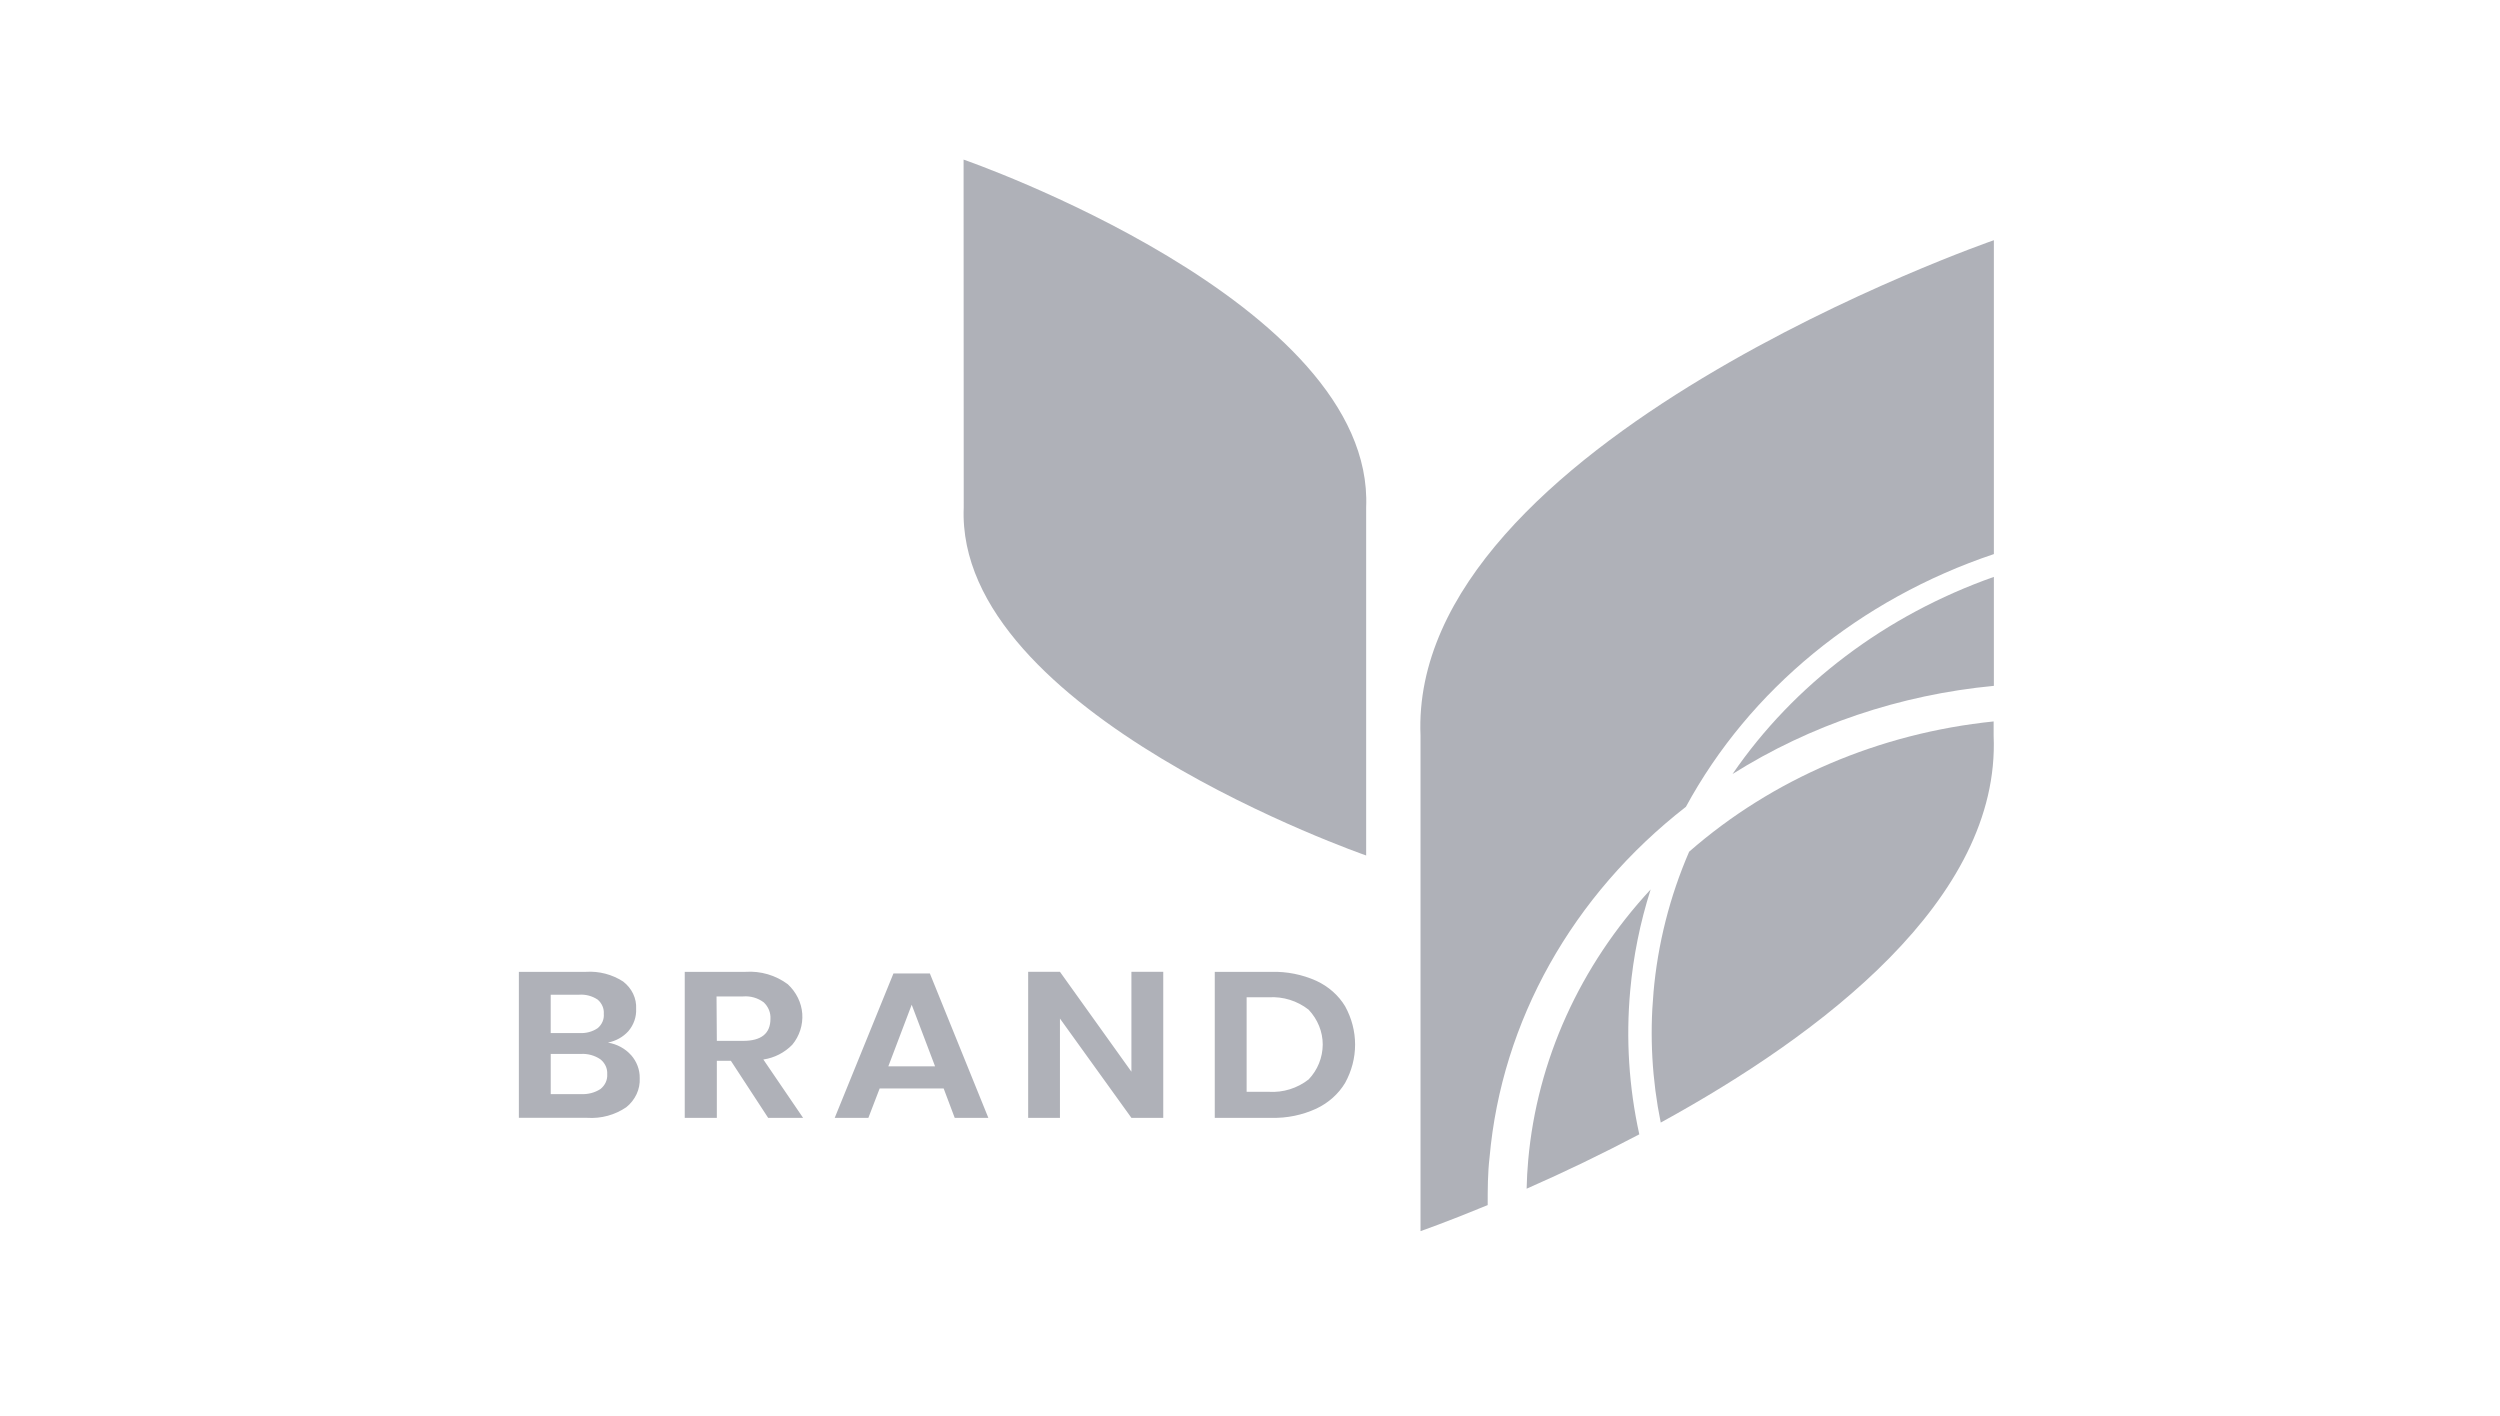
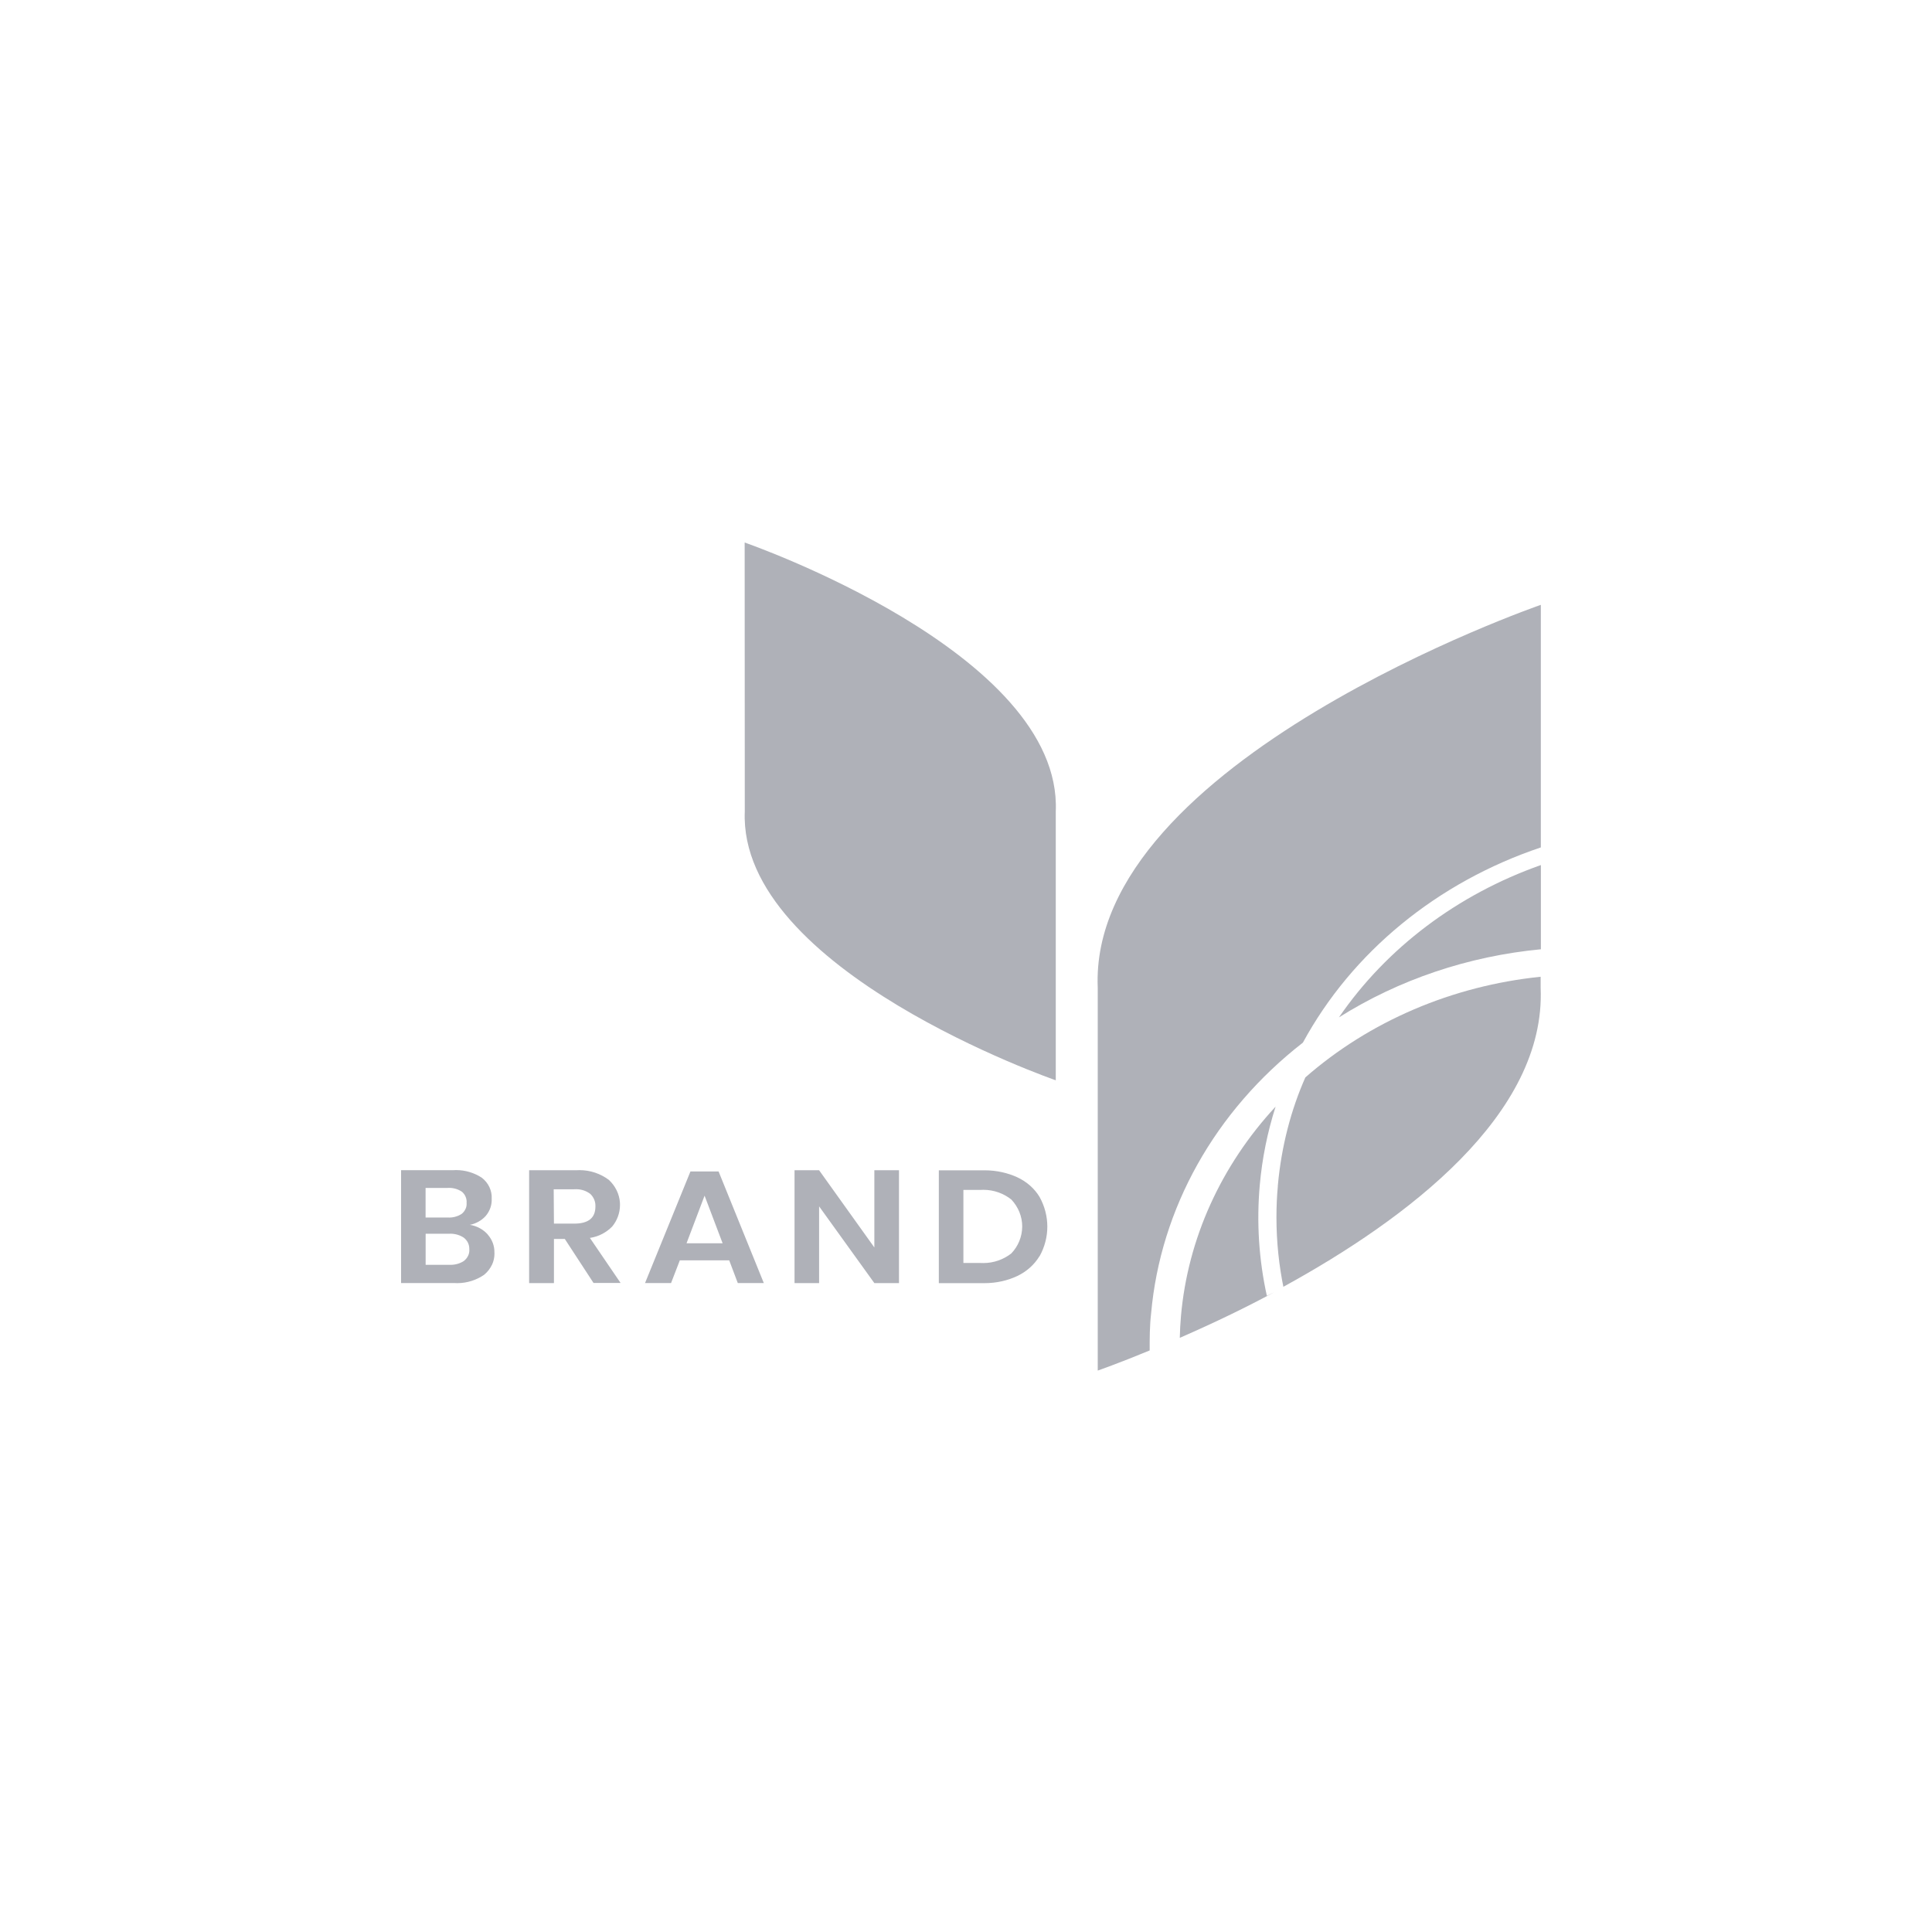
- <svg xmlns="http://www.w3.org/2000/svg" width="106" height="60" fill="none">
-   <path d="M26.757 44.735c.244.276.373.622.367.977a1.43 1.43 0 0 1-.131.676 1.558 1.558 0 0 1-.438.558 2.627 2.627 0 0 1-1.651.45H22v-6.19h2.844a2.593 2.593 0 0 1 1.576.41c.184.142.33.32.425.52.096.202.139.42.127.64.016.34-.1.677-.33.946-.221.246-.526.416-.866.484.385.064.733.252.98.53Zm-3.406-.934h1.216c.276.018.55-.055.773-.206a.738.738 0 0 0 .207-.275.68.68 0 0 0 .054-.33.702.702 0 0 0-.055-.329.759.759 0 0 0-.203-.276 1.255 1.255 0 0 0-.796-.209H23.35v1.625Zm2.108 2.374a.777.777 0 0 0 .224-.284.712.712 0 0 0 .063-.345.722.722 0 0 0-.066-.35.788.788 0 0 0-.228-.285 1.338 1.338 0 0 0-.826-.224h-1.275v1.703h1.292c.29.015.578-.06.816-.215ZM32.57 47.397l-1.581-2.42h-.595v2.42h-1.361v-6.191h2.577a2.699 2.699 0 0 1 1.793.526c.36.336.578.779.613 1.248a1.86 1.86 0 0 1-.421 1.314 2.148 2.148 0 0 1-1.229.629l1.685 2.474h-1.48Zm-2.176-3.264h1.113c.773 0 1.16-.312 1.16-.937a.852.852 0 0 0-.063-.375.917.917 0 0 0-.221-.321 1.282 1.282 0 0 0-.876-.251h-1.126l.013 1.884ZM40.01 46.15h-2.712l-.479 1.247h-1.427l2.49-6.122h1.544l2.48 6.122H40.48l-.469-1.246Zm-.363-.937-.991-2.613-.991 2.613h1.982ZM49.322 47.397h-1.35l-3.03-4.21v4.21h-1.348v-6.192h1.348l3.03 4.235v-4.235h1.35v6.192ZM57.033 45.915c-.28.467-.705.848-1.223 1.092a4.288 4.288 0 0 1-1.9.39h-2.404v-6.191h2.405a4.376 4.376 0 0 1 1.9.38c.517.24.943.616 1.222 1.08.278.504.423 1.06.423 1.625 0 .564-.145 1.12-.423 1.624Zm-1.546-.148a2.16 2.16 0 0 0 .597-1.478c0-.542-.212-1.066-.597-1.477a2.488 2.488 0 0 0-1.692-.527h-.938v4.008h.938a2.49 2.49 0 0 0 1.692-.526ZM40.856 6.767s17.438 6.028 17.069 14.751v14.754s-17.426-6.03-17.063-14.754l-.006-14.751ZM73.46 32.818c3.294-2.075 7.103-3.36 11.08-3.738v-4.62c-4.582 1.618-8.47 4.55-11.08 8.358Z" fill="#AFB1B8" />
-   <path d="M71.482 34.21c2.695-4.97 7.368-8.805 13.058-10.717V10.185s-24.835 8.587-24.31 21.009V52.2s1.107-.384 2.848-1.104c0-.671 0-1.349.08-2.03.513-5.766 3.507-11.11 8.324-14.857Z" fill="#AFB1B8" />
-   <path d="M69.12 42.013c.13-1.457.421-2.898.868-4.301-2.998 3.235-4.815 7.25-5.192 11.479-.037.399-.057.798-.067 1.21a74.756 74.756 0 0 0 4.777-2.305c-.44-2.001-.57-4.049-.386-6.083ZM70.108 42.089a19.051 19.051 0 0 0 .307 5.508c6.785-3.718 14.41-9.462 14.115-16.403v-.605c-4.848.497-9.383 2.437-12.91 5.523a19.259 19.259 0 0 0-1.513 5.977Z" fill="#AFB1B8" />
+ <svg xmlns="http://www.w3.org/2000/svg" version="1.1" width="32" height="32" viewBox="0 0 32 32">
+   <path fill="#afb1b8" d="M8.078 20.448c0.074 0.083 0.113 0.188 0.111 0.295 0 0.007 0.001 0.014 0.001 0.022 0 0.066-0.015 0.128-0.041 0.184l0.001-0.003c-0.032 0.067-0.076 0.123-0.131 0.168l-0.001 0.001c-0.125 0.086-0.28 0.138-0.446 0.138-0.018 0-0.036-0.001-0.054-0.002l0.002 0h-0.877v-1.869h0.859c0.015-0.001 0.033-0.002 0.051-0.002 0.158 0 0.305 0.047 0.428 0.127l-0.003-0.002c0.056 0.043 0.1 0.097 0.128 0.157s0.042 0.127 0.038 0.193c0.005 0.103-0.030 0.204-0.1 0.286-0.067 0.074-0.159 0.126-0.261 0.146 0.116 0.019 0.221 0.076 0.296 0.16zM7.049 20.166h0.367c0.083 0.005 0.166-0.017 0.233-0.062 0.027-0.022 0.048-0.050 0.062-0.082l0.001-0.001c0.011-0.024 0.017-0.052 0.017-0.082 0-0.006-0-0.012-0.001-0.018l0 0.001c0-0.005 0.001-0.010 0.001-0.016 0-0.030-0.006-0.059-0.018-0.085l0.001 0.001c-0.014-0.033-0.035-0.061-0.061-0.083l-0-0c-0.059-0.040-0.132-0.064-0.211-0.064-0.010 0-0.021 0-0.031 0.001l0.001-0h-0.361v0.491zM7.686 20.883c0.029-0.023 0.052-0.051 0.067-0.084l0.001-0.001c0.012-0.026 0.020-0.057 0.020-0.090 0-0.005-0-0.010-0.001-0.015l0 0.001c0-0.004 0-0.009 0-0.014 0-0.033-0.008-0.065-0.021-0.093l0.001 0.001c-0.016-0.034-0.040-0.063-0.068-0.086l-0-0c-0.063-0.043-0.141-0.068-0.225-0.068-0.009 0-0.017 0-0.026 0.001l0.001-0h-0.385v0.514h0.39c0.088 0.005 0.175-0.018 0.246-0.065zM9.832 21.252l-0.477-0.731h-0.18v0.731h-0.411v-1.869h0.778c0.017-0.001 0.036-0.002 0.055-0.002 0.183 0 0.352 0.060 0.488 0.162l-0.002-0.002c0.109 0.101 0.175 0.235 0.185 0.377 0.001 0.012 0.001 0.025 0.001 0.039 0 0.136-0.049 0.261-0.129 0.358l0.001-0.001c-0.097 0.099-0.224 0.168-0.367 0.189l-0.004 0 0.509 0.747h-0.447zM9.176 20.267h0.336c0.233 0 0.35-0.094 0.35-0.283 0-0.005 0-0.010 0-0.015 0-0.035-0.007-0.069-0.020-0.1l0.001 0.002c-0.016-0.038-0.038-0.070-0.067-0.097l-0-0c-0.064-0.048-0.144-0.077-0.232-0.077-0.011 0-0.023 0-0.034 0.001l0.001-0h-0.34l0.004 0.569zM12.079 20.875h-0.819l-0.145 0.376h-0.431l0.752-1.848h0.466l0.749 1.848h-0.431l-0.142-0.376zM11.969 20.593l-0.299-0.789-0.299 0.789h0.598zM14.89 21.252h-0.408l-0.915-1.271v1.271h-0.407v-1.869h0.407l0.915 1.279v-1.279h0.408v1.869zM17.218 20.805c-0.085 0.141-0.213 0.256-0.369 0.33-0.159 0.075-0.344 0.118-0.54 0.118-0.012 0-0.023-0-0.035-0l0.002 0h-0.726v-1.869h0.726c0.010-0 0.022-0 0.034-0 0.195 0 0.381 0.042 0.548 0.119l-0.008-0.003c0.156 0.072 0.285 0.186 0.369 0.326 0.084 0.152 0.128 0.32 0.128 0.491s-0.044 0.338-0.128 0.49zM16.751 20.76c0.111-0.116 0.179-0.273 0.18-0.446v-0c0-0.164-0.064-0.322-0.18-0.446-0.126-0.1-0.288-0.161-0.464-0.161-0.016 0-0.033 0.001-0.049 0.002l0.002-0h-0.283v1.21h0.283c0.014 0.001 0.030 0.001 0.047 0.001 0.176 0 0.337-0.060 0.466-0.161l-0.002 0.001zM12.334 8.986s5.264 1.82 5.153 4.453v4.454s-5.261-1.82-5.151-4.454l-0.002-4.453zM22.177 16.851c0.994-0.626 2.144-1.014 3.345-1.128v-1.395c-1.383 0.488-2.557 1.374-3.345 2.523z" />
+   <path fill="#afb1b8" d="M21.579 17.271c0.814-1.5 2.224-2.658 3.942-3.235v-4.018s-7.497 2.592-7.339 6.342v6.341s0.334-0.116 0.86-0.333c0-0.203 0-0.407 0.024-0.613 0.155-1.741 1.059-3.354 2.513-4.485z" />
+   <path fill="#afb1b8" d="M20.866 19.627c0.039-0.44 0.127-0.875 0.262-1.298-0.905 0.977-1.454 2.189-1.567 3.465-0.011 0.12-0.017 0.241-0.020 0.365 0.625-0.274 1.099-0.506 1.563-0.755l-0.121 0.059c-0.133-0.604-0.172-1.222-0.117-1.836zM21.165 19.649c-0.015 0.154-0.023 0.334-0.023 0.515 0 0.406 0.042 0.803 0.122 1.186l-0.007-0.037c2.048-1.122 4.35-2.856 4.261-4.952v-0.183c-1.464 0.15-2.833 0.736-3.897 1.667-0.235 0.528-0.397 1.14-0.455 1.782l-0.002 0.022z" />
</svg>
